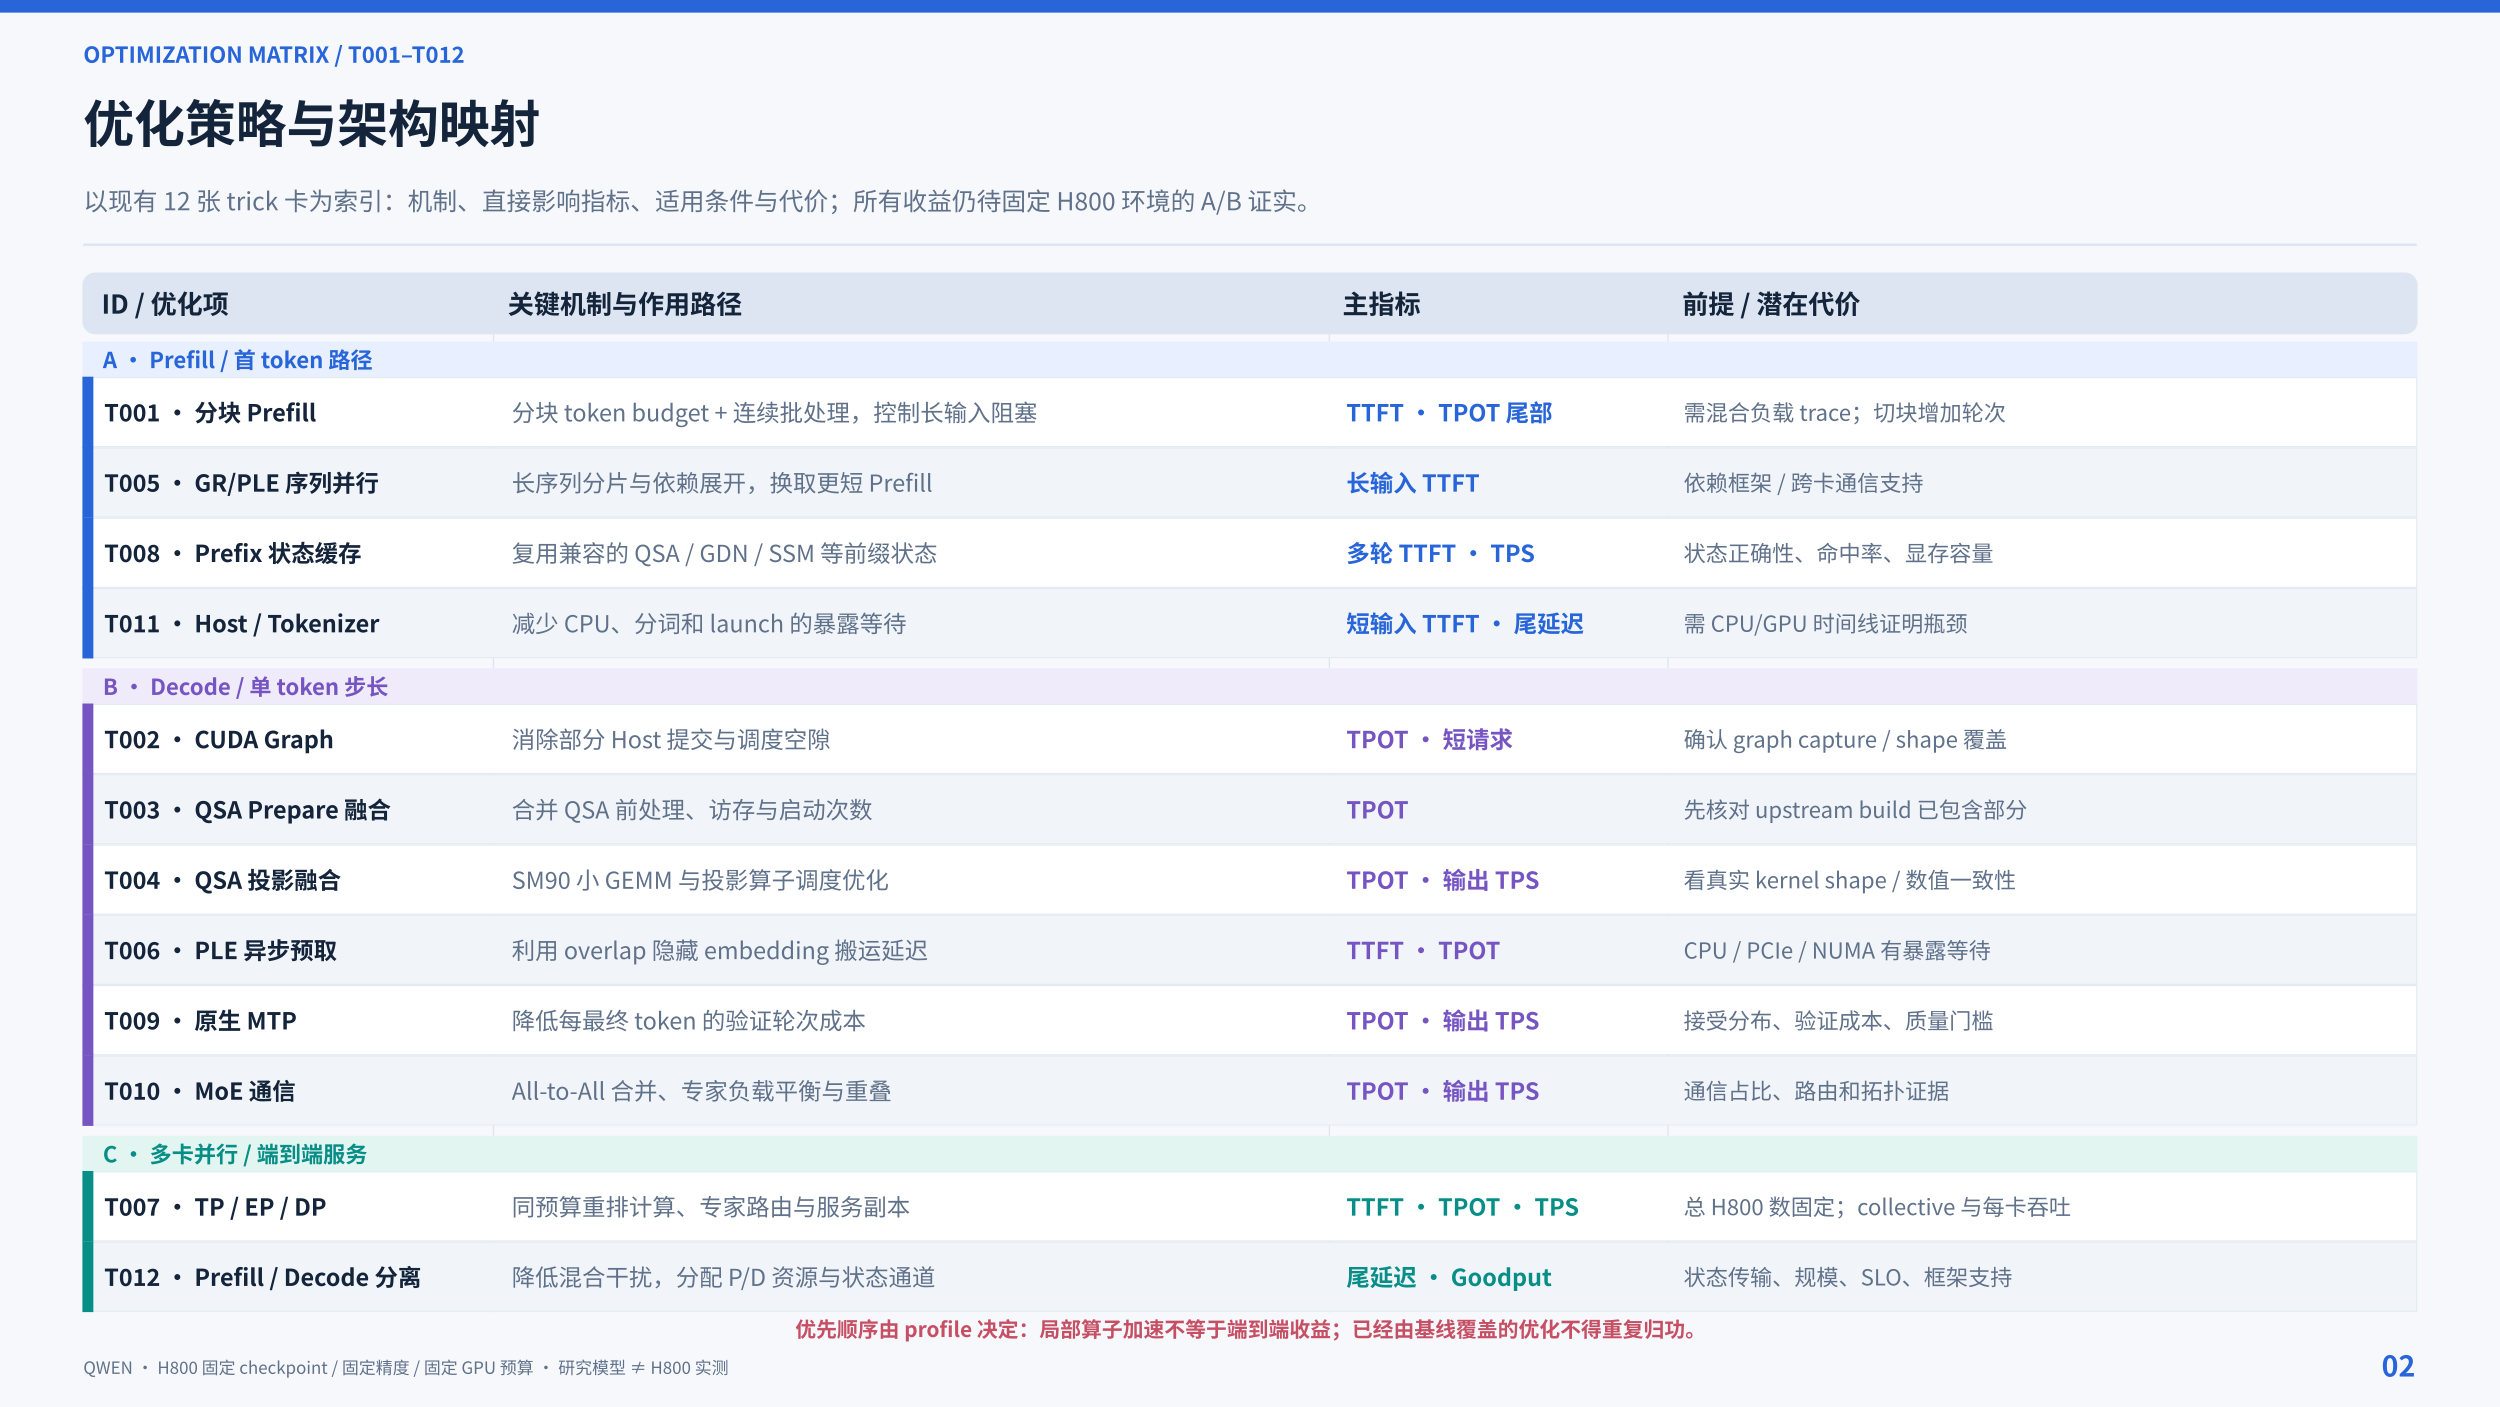
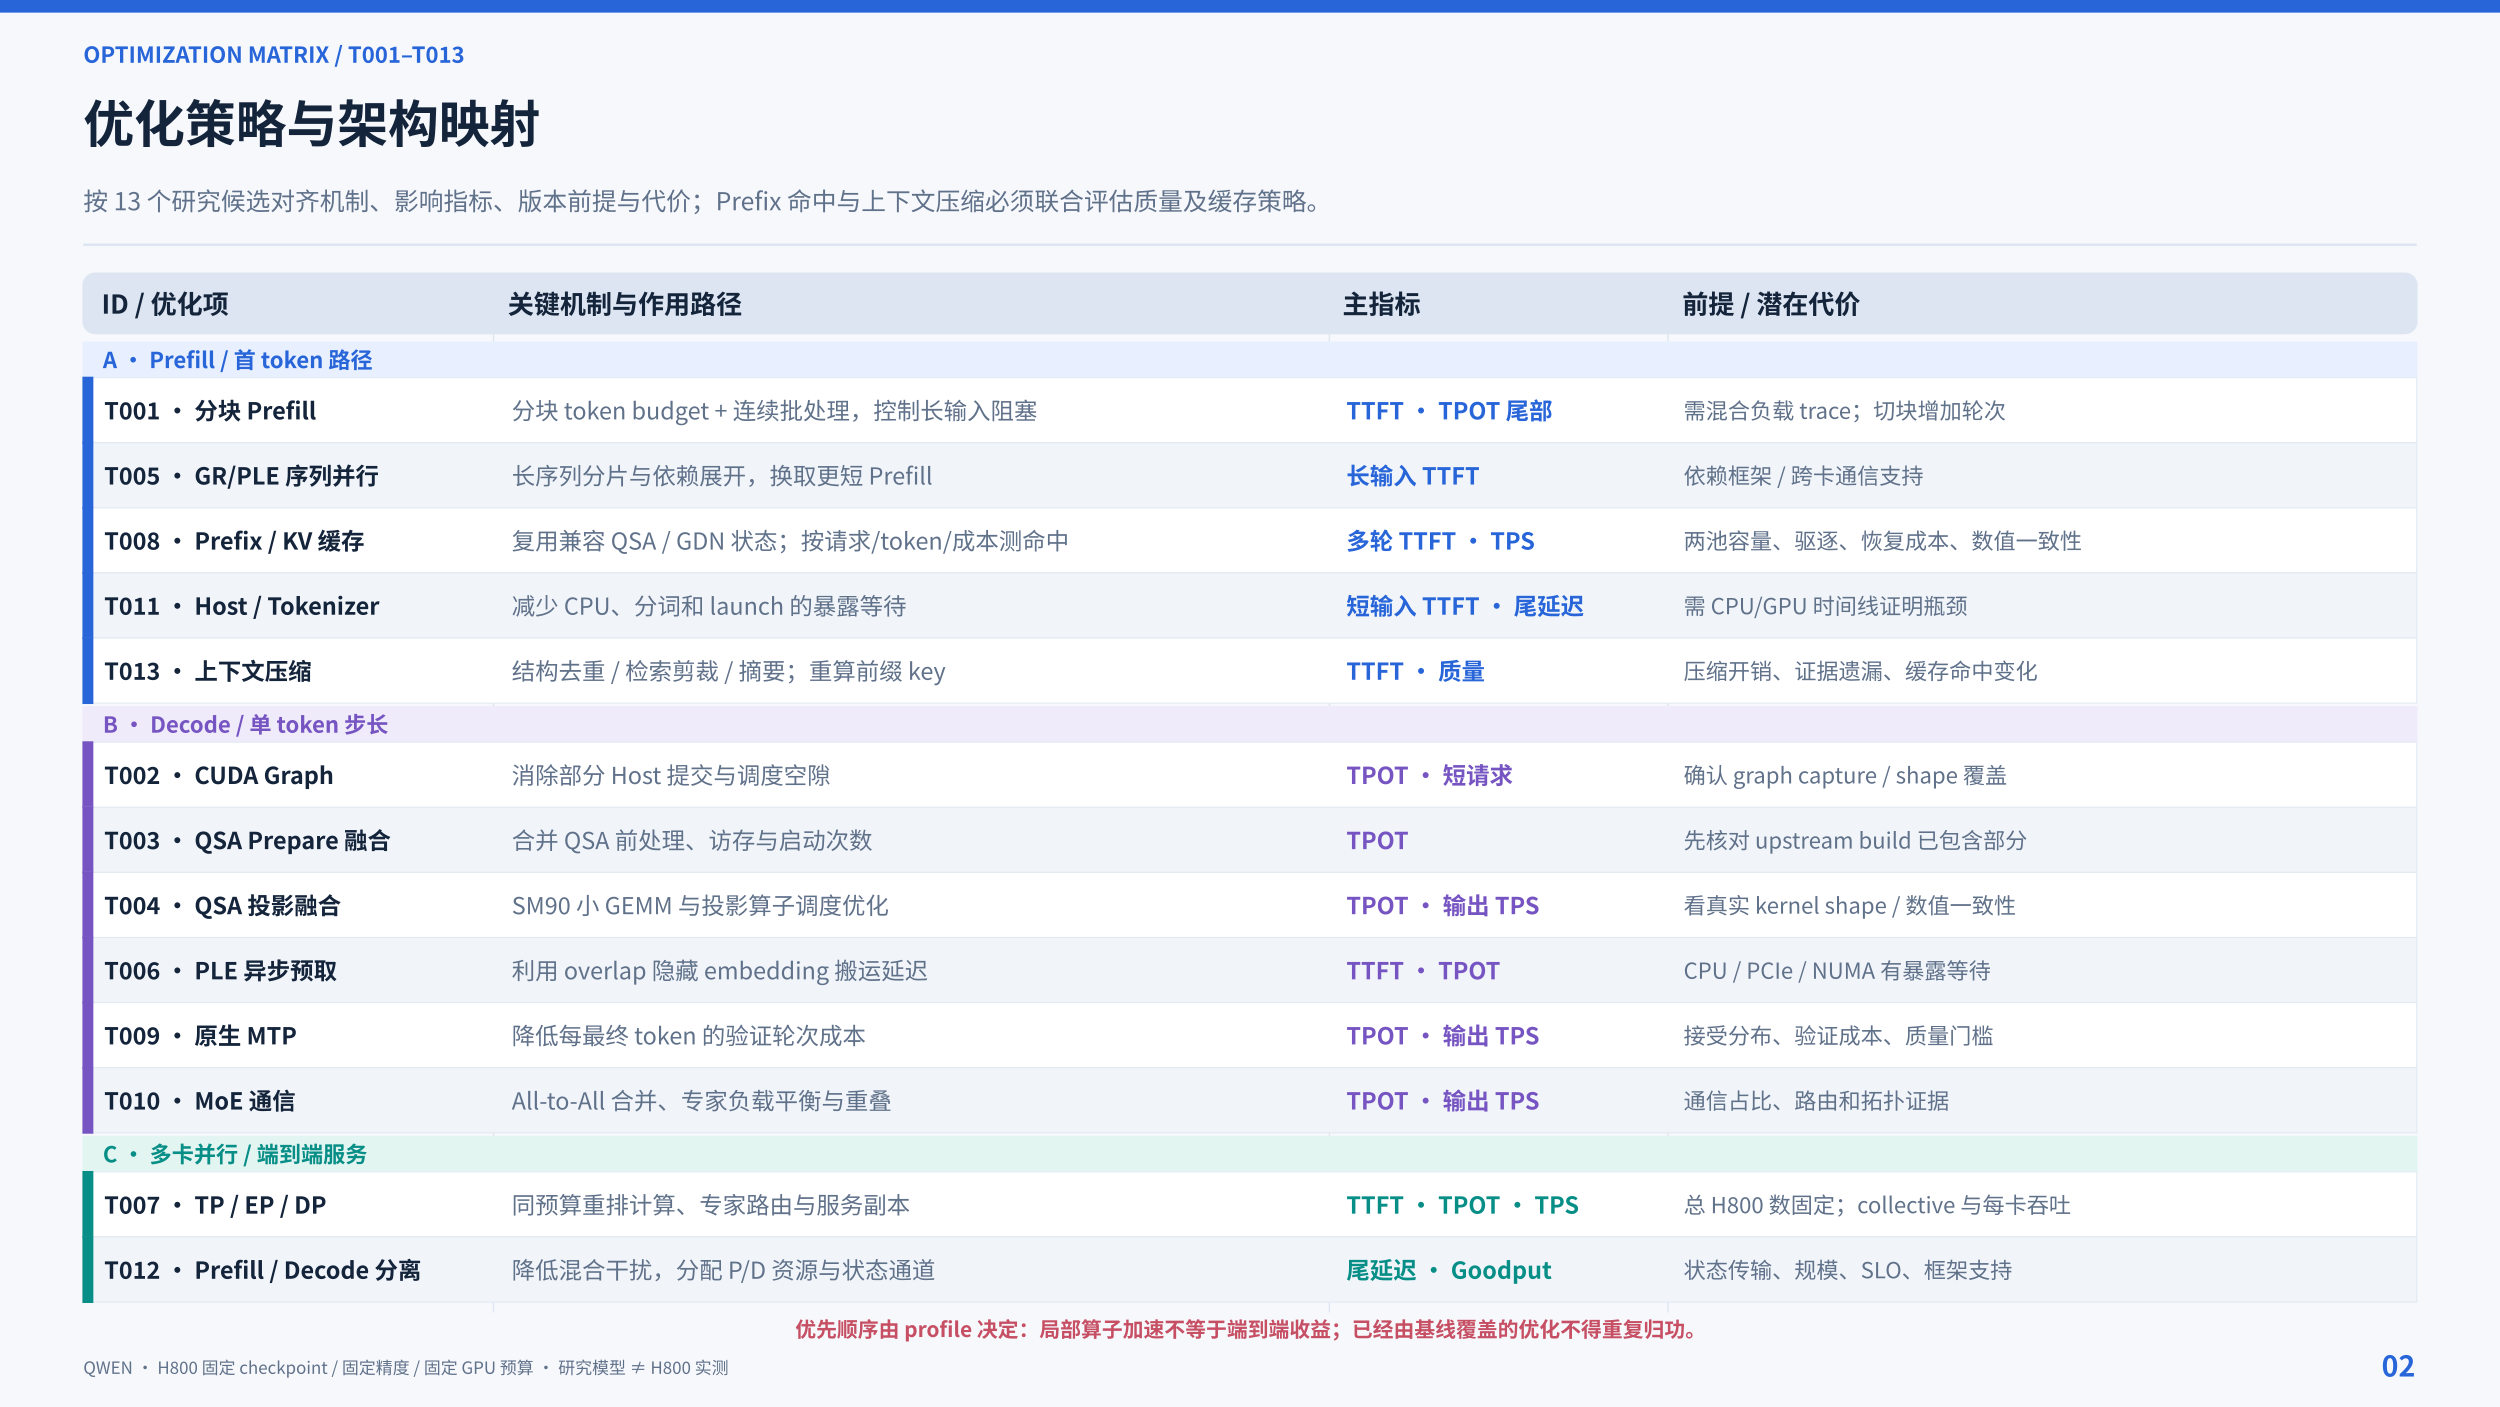
<svg xmlns="http://www.w3.org/2000/svg" width="1920" height="1080" viewBox="0 0 1920 1080" role="img" aria-label="02｜优化策略与架构映射">
  <defs>
    <marker id="arrow" viewBox="0 0 10 10" refX="9" refY="5" markerWidth="6" markerHeight="6" orient="auto-start-reverse">
      <path d="M 0 0 L 10 5 L 0 10 z" fill="context-stroke" />
    </marker>
  </defs>
  <rect x="0" y="0" width="1920" height="1080" rx="0" fill="#F6F8FC" stroke="#F6F8FC" stroke-width="1.4" />
  <rect x="0" y="0" width="1920" height="9" rx="0" fill="#2765D8" stroke="#2765D8" stroke-width="1.4" />
  <text x="64" y="48.215" text-anchor="start" font-family="Noto Sans CJK SC, PingFang SC, Microsoft YaHei, sans-serif" font-size="17" font-weight="700" fill="#2765D8">
-     <tspan x="64" dy="0">OPTIMIZATION MATRIX / T001–T012</tspan>
+     <tspan x="64" dy="0">OPTIMIZATION MATRIX / T001–T013</tspan>
  </text>
  <text x="64" y="109.405" text-anchor="start" font-family="Noto Sans CJK SC, PingFang SC, Microsoft YaHei, sans-serif" font-size="39" font-weight="700" fill="#14243B">
    <tspan x="64" dy="0">优化策略与架构映射</tspan>
  </text>
  <text x="64" y="161.505" text-anchor="start" font-family="Noto Sans CJK SC, PingFang SC, Microsoft YaHei, sans-serif" font-size="19" font-weight="400" fill="#60718A">
-     <tspan x="64" dy="0">以现有 12 张 trick 卡为索引：机制、直接影响指标、适用条件与代价；所有收益仍待固定 H800 环境的 A/B 证实。</tspan>
+     <tspan x="64" dy="0">按 13 个研究候选对齐机制、影响指标、版本前提与代价；Prefix 命中与上下文压缩必须联合评估质量及缓存策略。</tspan>
  </text>
  <line x1="64" y1="188" x2="1856" y2="188" stroke="#DCE5F0" stroke-width="2" />
  <text x="64" y="1055.135" text-anchor="start" font-family="Noto Sans CJK SC, PingFang SC, Microsoft YaHei, sans-serif" font-size="13" font-weight="400" fill="#60718A">
    <tspan x="64" dy="0">QWEN · H800    固定 checkpoint / 固定精度 / 固定 GPU 预算    ·    研究模型 ≠ H800 实测</tspan>
  </text>
  <text x="1855" y="1057.19" text-anchor="end" font-family="Noto Sans CJK SC, PingFang SC, Microsoft YaHei, sans-serif" font-size="22" font-weight="700" fill="#2765D8">
    <tspan x="1855" dy="0">02</tspan>
  </text>
  <rect x="64" y="210" width="1792" height="46" rx="9" fill="#DCE5F1" stroke="#DCE5F1" stroke-width="1.4" />
  <text x="78" y="240.9" text-anchor="start" font-family="Noto Sans CJK SC, PingFang SC, Microsoft YaHei, sans-serif" font-size="20" font-weight="700" fill="#14243B">
    <tspan x="78" dy="0">ID / 优化项</tspan>
  </text>
  <text x="390" y="240.9" text-anchor="start" font-family="Noto Sans CJK SC, PingFang SC, Microsoft YaHei, sans-serif" font-size="20" font-weight="700" fill="#14243B">
    <tspan x="390" dy="0">关键机制与作用路径</tspan>
  </text>
  <text x="1031" y="240.9" text-anchor="start" font-family="Noto Sans CJK SC, PingFang SC, Microsoft YaHei, sans-serif" font-size="20" font-weight="700" fill="#14243B">
    <tspan x="1031" dy="0">主指标</tspan>
  </text>
  <text x="1292" y="240.9" text-anchor="start" font-family="Noto Sans CJK SC, PingFang SC, Microsoft YaHei, sans-serif" font-size="20" font-weight="700" fill="#14243B">
    <tspan x="1292" dy="0">前提 / 潜在代价</tspan>
  </text>
  <line x1="379" y1="211" x2="379" y2="1008" stroke="#DCE5F0" stroke-width="1" />
  <line x1="1021" y1="211" x2="1021" y2="1008" stroke="#DCE5F0" stroke-width="1" />
  <line x1="1281" y1="211" x2="1281" y2="1008" stroke="#DCE5F0" stroke-width="1" />
  <rect x="64" y="263" width="1792" height="27" rx="0" fill="#E8F0FF" stroke="#E8F0FF" stroke-width="1.4" />
  <text x="79" y="282.715" text-anchor="start" font-family="Noto Sans CJK SC, PingFang SC, Microsoft YaHei, sans-serif" font-size="17" font-weight="700" fill="#2765D8">
    <tspan x="79" dy="0">A  ·  Prefill / 首 token 路径</tspan>
  </text>
-   <rect x="64" y="290" width="1792" height="53" rx="0" fill="#FFFFFF" stroke="#E2E9F1" stroke-width="0.8" />
-   <rect x="64" y="290" width="7" height="53" rx="0" fill="#2765D8" stroke="#2765D8" stroke-width="1.4" />
-   <text x="80" y="323.61" text-anchor="start" font-family="Noto Sans CJK SC, PingFang SC, Microsoft YaHei, sans-serif" font-size="18" font-weight="700" fill="#14243B">
+   <rect x="64" y="290" width="1792" height="50" rx="0" fill="#FFFFFF" stroke="#E2E9F1" stroke-width="0.8" />
+   <rect x="64" y="290" width="7" height="50" rx="0" fill="#2765D8" stroke="#2765D8" stroke-width="1.4" />
+   <text x="80" y="322.11" text-anchor="start" font-family="Noto Sans CJK SC, PingFang SC, Microsoft YaHei, sans-serif" font-size="18" font-weight="700" fill="#14243B">
    <tspan x="80" dy="0">T001 · 分块 Prefill</tspan>
  </text>
-   <text x="393" y="323.61" text-anchor="start" font-family="Noto Sans CJK SC, PingFang SC, Microsoft YaHei, sans-serif" font-size="18" font-weight="400" fill="#60718A">
+   <text x="393" y="322.11" text-anchor="start" font-family="Noto Sans CJK SC, PingFang SC, Microsoft YaHei, sans-serif" font-size="18" font-weight="400" fill="#60718A">
    <tspan x="393" dy="0">分块 token budget + 连续批处理，控制长输入阻塞</tspan>
  </text>
-   <text x="1034" y="323.61" text-anchor="start" font-family="Noto Sans CJK SC, PingFang SC, Microsoft YaHei, sans-serif" font-size="18" font-weight="700" fill="#2765D8">
+   <text x="1034" y="322.11" text-anchor="start" font-family="Noto Sans CJK SC, PingFang SC, Microsoft YaHei, sans-serif" font-size="18" font-weight="700" fill="#2765D8">
    <tspan x="1034" dy="0">TTFT · TPOT 尾部</tspan>
  </text>
-   <text x="1293" y="323.215" text-anchor="start" font-family="Noto Sans CJK SC, PingFang SC, Microsoft YaHei, sans-serif" font-size="17" font-weight="400" fill="#60718A">
+   <text x="1293" y="321.715" text-anchor="start" font-family="Noto Sans CJK SC, PingFang SC, Microsoft YaHei, sans-serif" font-size="17" font-weight="400" fill="#60718A">
    <tspan x="1293" dy="0">需混合负载 trace；切块增加轮次</tspan>
  </text>
-   <rect x="64" y="344" width="1792" height="53" rx="0" fill="#F1F5FA" stroke="#E2E9F1" stroke-width="0.8" />
-   <rect x="64" y="344" width="7" height="53" rx="0" fill="#2765D8" stroke="#2765D8" stroke-width="1.4" />
-   <text x="80" y="377.61" text-anchor="start" font-family="Noto Sans CJK SC, PingFang SC, Microsoft YaHei, sans-serif" font-size="18" font-weight="700" fill="#14243B">
+   <rect x="64" y="340" width="1792" height="50" rx="0" fill="#F1F5FA" stroke="#E2E9F1" stroke-width="0.8" />
+   <rect x="64" y="340" width="7" height="50" rx="0" fill="#2765D8" stroke="#2765D8" stroke-width="1.4" />
+   <text x="80" y="372.11" text-anchor="start" font-family="Noto Sans CJK SC, PingFang SC, Microsoft YaHei, sans-serif" font-size="18" font-weight="700" fill="#14243B">
    <tspan x="80" dy="0">T005 · GR/PLE 序列并行</tspan>
  </text>
-   <text x="393" y="377.61" text-anchor="start" font-family="Noto Sans CJK SC, PingFang SC, Microsoft YaHei, sans-serif" font-size="18" font-weight="400" fill="#60718A">
+   <text x="393" y="372.11" text-anchor="start" font-family="Noto Sans CJK SC, PingFang SC, Microsoft YaHei, sans-serif" font-size="18" font-weight="400" fill="#60718A">
    <tspan x="393" dy="0">长序列分片与依赖展开，换取更短 Prefill</tspan>
  </text>
-   <text x="1034" y="377.61" text-anchor="start" font-family="Noto Sans CJK SC, PingFang SC, Microsoft YaHei, sans-serif" font-size="18" font-weight="700" fill="#2765D8">
+   <text x="1034" y="372.11" text-anchor="start" font-family="Noto Sans CJK SC, PingFang SC, Microsoft YaHei, sans-serif" font-size="18" font-weight="700" fill="#2765D8">
    <tspan x="1034" dy="0">长输入 TTFT</tspan>
  </text>
-   <text x="1293" y="377.215" text-anchor="start" font-family="Noto Sans CJK SC, PingFang SC, Microsoft YaHei, sans-serif" font-size="17" font-weight="400" fill="#60718A">
+   <text x="1293" y="371.715" text-anchor="start" font-family="Noto Sans CJK SC, PingFang SC, Microsoft YaHei, sans-serif" font-size="17" font-weight="400" fill="#60718A">
    <tspan x="1293" dy="0">依赖框架 / 跨卡通信支持</tspan>
  </text>
-   <rect x="64" y="398" width="1792" height="53" rx="0" fill="#FFFFFF" stroke="#E2E9F1" stroke-width="0.8" />
-   <rect x="64" y="398" width="7" height="53" rx="0" fill="#2765D8" stroke="#2765D8" stroke-width="1.4" />
-   <text x="80" y="431.61" text-anchor="start" font-family="Noto Sans CJK SC, PingFang SC, Microsoft YaHei, sans-serif" font-size="18" font-weight="700" fill="#14243B">
-     <tspan x="80" dy="0">T008 · Prefix 状态缓存</tspan>
-   </text>
-   <text x="393" y="431.61" text-anchor="start" font-family="Noto Sans CJK SC, PingFang SC, Microsoft YaHei, sans-serif" font-size="18" font-weight="400" fill="#60718A">
-     <tspan x="393" dy="0">复用兼容的 QSA / GDN / SSM 等前缀状态</tspan>
-   </text>
-   <text x="1034" y="431.61" text-anchor="start" font-family="Noto Sans CJK SC, PingFang SC, Microsoft YaHei, sans-serif" font-size="18" font-weight="700" fill="#2765D8">
+   <rect x="64" y="390" width="1792" height="50" rx="0" fill="#FFFFFF" stroke="#E2E9F1" stroke-width="0.8" />
+   <rect x="64" y="390" width="7" height="50" rx="0" fill="#2765D8" stroke="#2765D8" stroke-width="1.4" />
+   <text x="80" y="422.11" text-anchor="start" font-family="Noto Sans CJK SC, PingFang SC, Microsoft YaHei, sans-serif" font-size="18" font-weight="700" fill="#14243B">
+     <tspan x="80" dy="0">T008 · Prefix / KV 缓存</tspan>
+   </text>
+   <text x="393" y="422.11" text-anchor="start" font-family="Noto Sans CJK SC, PingFang SC, Microsoft YaHei, sans-serif" font-size="18" font-weight="400" fill="#60718A">
+     <tspan x="393" dy="0">复用兼容 QSA / GDN 状态；按请求/token/成本测命中</tspan>
+   </text>
+   <text x="1034" y="422.11" text-anchor="start" font-family="Noto Sans CJK SC, PingFang SC, Microsoft YaHei, sans-serif" font-size="18" font-weight="700" fill="#2765D8">
    <tspan x="1034" dy="0">多轮 TTFT · TPS</tspan>
  </text>
-   <text x="1293" y="431.215" text-anchor="start" font-family="Noto Sans CJK SC, PingFang SC, Microsoft YaHei, sans-serif" font-size="17" font-weight="400" fill="#60718A">
-     <tspan x="1293" dy="0">状态正确性、命中率、显存容量</tspan>
-   </text>
-   <rect x="64" y="452" width="1792" height="53" rx="0" fill="#F1F5FA" stroke="#E2E9F1" stroke-width="0.8" />
-   <rect x="64" y="452" width="7" height="53" rx="0" fill="#2765D8" stroke="#2765D8" stroke-width="1.4" />
-   <text x="80" y="485.61" text-anchor="start" font-family="Noto Sans CJK SC, PingFang SC, Microsoft YaHei, sans-serif" font-size="18" font-weight="700" fill="#14243B">
+   <text x="1293" y="421.715" text-anchor="start" font-family="Noto Sans CJK SC, PingFang SC, Microsoft YaHei, sans-serif" font-size="17" font-weight="400" fill="#60718A">
+     <tspan x="1293" dy="0">两池容量、驱逐、恢复成本、数值一致性</tspan>
+   </text>
+   <rect x="64" y="440" width="1792" height="50" rx="0" fill="#F1F5FA" stroke="#E2E9F1" stroke-width="0.8" />
+   <rect x="64" y="440" width="7" height="50" rx="0" fill="#2765D8" stroke="#2765D8" stroke-width="1.4" />
+   <text x="80" y="472.11" text-anchor="start" font-family="Noto Sans CJK SC, PingFang SC, Microsoft YaHei, sans-serif" font-size="18" font-weight="700" fill="#14243B">
    <tspan x="80" dy="0">T011 · Host / Tokenizer</tspan>
  </text>
-   <text x="393" y="485.61" text-anchor="start" font-family="Noto Sans CJK SC, PingFang SC, Microsoft YaHei, sans-serif" font-size="18" font-weight="400" fill="#60718A">
+   <text x="393" y="472.11" text-anchor="start" font-family="Noto Sans CJK SC, PingFang SC, Microsoft YaHei, sans-serif" font-size="18" font-weight="400" fill="#60718A">
    <tspan x="393" dy="0">减少 CPU、分词和 launch 的暴露等待</tspan>
  </text>
-   <text x="1034" y="485.61" text-anchor="start" font-family="Noto Sans CJK SC, PingFang SC, Microsoft YaHei, sans-serif" font-size="18" font-weight="700" fill="#2765D8">
+   <text x="1034" y="472.11" text-anchor="start" font-family="Noto Sans CJK SC, PingFang SC, Microsoft YaHei, sans-serif" font-size="18" font-weight="700" fill="#2765D8">
    <tspan x="1034" dy="0">短输入 TTFT · 尾延迟</tspan>
  </text>
-   <text x="1293" y="485.215" text-anchor="start" font-family="Noto Sans CJK SC, PingFang SC, Microsoft YaHei, sans-serif" font-size="17" font-weight="400" fill="#60718A">
+   <text x="1293" y="471.715" text-anchor="start" font-family="Noto Sans CJK SC, PingFang SC, Microsoft YaHei, sans-serif" font-size="17" font-weight="400" fill="#60718A">
    <tspan x="1293" dy="0">需 CPU/GPU 时间线证明瓶颈</tspan>
  </text>
-   <rect x="64" y="514" width="1792" height="27" rx="0" fill="#F0EBFA" stroke="#F0EBFA" stroke-width="1.4" />
-   <text x="79" y="533.715" text-anchor="start" font-family="Noto Sans CJK SC, PingFang SC, Microsoft YaHei, sans-serif" font-size="17" font-weight="700" fill="#7655C2">
+   <rect x="64" y="490" width="1792" height="50" rx="0" fill="#FFFFFF" stroke="#E2E9F1" stroke-width="0.8" />
+   <rect x="64" y="490" width="7" height="50" rx="0" fill="#2765D8" stroke="#2765D8" stroke-width="1.4" />
+   <text x="80" y="522.11" text-anchor="start" font-family="Noto Sans CJK SC, PingFang SC, Microsoft YaHei, sans-serif" font-size="18" font-weight="700" fill="#14243B">
+     <tspan x="80" dy="0">T013 · 上下文压缩</tspan>
+   </text>
+   <text x="393" y="522.11" text-anchor="start" font-family="Noto Sans CJK SC, PingFang SC, Microsoft YaHei, sans-serif" font-size="18" font-weight="400" fill="#60718A">
+     <tspan x="393" dy="0">结构去重 / 检索剪裁 / 摘要；重算前缀 key</tspan>
+   </text>
+   <text x="1034" y="522.11" text-anchor="start" font-family="Noto Sans CJK SC, PingFang SC, Microsoft YaHei, sans-serif" font-size="18" font-weight="700" fill="#2765D8">
+     <tspan x="1034" dy="0">TTFT · 质量</tspan>
+   </text>
+   <text x="1293" y="521.715" text-anchor="start" font-family="Noto Sans CJK SC, PingFang SC, Microsoft YaHei, sans-serif" font-size="17" font-weight="400" fill="#60718A">
+     <tspan x="1293" dy="0">压缩开销、证据遗漏、缓存命中变化</tspan>
+   </text>
+   <rect x="64" y="543" width="1792" height="27" rx="0" fill="#F0EBFA" stroke="#F0EBFA" stroke-width="1.4" />
+   <text x="79" y="562.715" text-anchor="start" font-family="Noto Sans CJK SC, PingFang SC, Microsoft YaHei, sans-serif" font-size="17" font-weight="700" fill="#7655C2">
    <tspan x="79" dy="0">B  ·  Decode / 单 token 步长</tspan>
  </text>
-   <rect x="64" y="541" width="1792" height="53" rx="0" fill="#FFFFFF" stroke="#E2E9F1" stroke-width="0.8" />
-   <rect x="64" y="541" width="7" height="53" rx="0" fill="#7655C2" stroke="#7655C2" stroke-width="1.4" />
-   <text x="80" y="574.61" text-anchor="start" font-family="Noto Sans CJK SC, PingFang SC, Microsoft YaHei, sans-serif" font-size="18" font-weight="700" fill="#14243B">
+   <rect x="64" y="570" width="1792" height="50" rx="0" fill="#FFFFFF" stroke="#E2E9F1" stroke-width="0.8" />
+   <rect x="64" y="570" width="7" height="50" rx="0" fill="#7655C2" stroke="#7655C2" stroke-width="1.4" />
+   <text x="80" y="602.11" text-anchor="start" font-family="Noto Sans CJK SC, PingFang SC, Microsoft YaHei, sans-serif" font-size="18" font-weight="700" fill="#14243B">
    <tspan x="80" dy="0">T002 · CUDA Graph</tspan>
  </text>
-   <text x="393" y="574.61" text-anchor="start" font-family="Noto Sans CJK SC, PingFang SC, Microsoft YaHei, sans-serif" font-size="18" font-weight="400" fill="#60718A">
+   <text x="393" y="602.11" text-anchor="start" font-family="Noto Sans CJK SC, PingFang SC, Microsoft YaHei, sans-serif" font-size="18" font-weight="400" fill="#60718A">
    <tspan x="393" dy="0">消除部分 Host 提交与调度空隙</tspan>
  </text>
-   <text x="1034" y="574.61" text-anchor="start" font-family="Noto Sans CJK SC, PingFang SC, Microsoft YaHei, sans-serif" font-size="18" font-weight="700" fill="#7655C2">
+   <text x="1034" y="602.11" text-anchor="start" font-family="Noto Sans CJK SC, PingFang SC, Microsoft YaHei, sans-serif" font-size="18" font-weight="700" fill="#7655C2">
    <tspan x="1034" dy="0">TPOT · 短请求</tspan>
  </text>
-   <text x="1293" y="574.215" text-anchor="start" font-family="Noto Sans CJK SC, PingFang SC, Microsoft YaHei, sans-serif" font-size="17" font-weight="400" fill="#60718A">
+   <text x="1293" y="601.715" text-anchor="start" font-family="Noto Sans CJK SC, PingFang SC, Microsoft YaHei, sans-serif" font-size="17" font-weight="400" fill="#60718A">
    <tspan x="1293" dy="0">确认 graph capture / shape 覆盖</tspan>
  </text>
-   <rect x="64" y="595" width="1792" height="53" rx="0" fill="#F1F5FA" stroke="#E2E9F1" stroke-width="0.8" />
-   <rect x="64" y="595" width="7" height="53" rx="0" fill="#7655C2" stroke="#7655C2" stroke-width="1.4" />
-   <text x="80" y="628.61" text-anchor="start" font-family="Noto Sans CJK SC, PingFang SC, Microsoft YaHei, sans-serif" font-size="18" font-weight="700" fill="#14243B">
+   <rect x="64" y="620" width="1792" height="50" rx="0" fill="#F1F5FA" stroke="#E2E9F1" stroke-width="0.8" />
+   <rect x="64" y="620" width="7" height="50" rx="0" fill="#7655C2" stroke="#7655C2" stroke-width="1.4" />
+   <text x="80" y="652.11" text-anchor="start" font-family="Noto Sans CJK SC, PingFang SC, Microsoft YaHei, sans-serif" font-size="18" font-weight="700" fill="#14243B">
    <tspan x="80" dy="0">T003 · QSA Prepare 融合</tspan>
  </text>
-   <text x="393" y="628.61" text-anchor="start" font-family="Noto Sans CJK SC, PingFang SC, Microsoft YaHei, sans-serif" font-size="18" font-weight="400" fill="#60718A">
+   <text x="393" y="652.11" text-anchor="start" font-family="Noto Sans CJK SC, PingFang SC, Microsoft YaHei, sans-serif" font-size="18" font-weight="400" fill="#60718A">
    <tspan x="393" dy="0">合并 QSA 前处理、访存与启动次数</tspan>
  </text>
-   <text x="1034" y="628.61" text-anchor="start" font-family="Noto Sans CJK SC, PingFang SC, Microsoft YaHei, sans-serif" font-size="18" font-weight="700" fill="#7655C2">
+   <text x="1034" y="652.11" text-anchor="start" font-family="Noto Sans CJK SC, PingFang SC, Microsoft YaHei, sans-serif" font-size="18" font-weight="700" fill="#7655C2">
    <tspan x="1034" dy="0">TPOT</tspan>
  </text>
-   <text x="1293" y="628.215" text-anchor="start" font-family="Noto Sans CJK SC, PingFang SC, Microsoft YaHei, sans-serif" font-size="17" font-weight="400" fill="#60718A">
+   <text x="1293" y="651.715" text-anchor="start" font-family="Noto Sans CJK SC, PingFang SC, Microsoft YaHei, sans-serif" font-size="17" font-weight="400" fill="#60718A">
    <tspan x="1293" dy="0">先核对 upstream build 已包含部分</tspan>
  </text>
-   <rect x="64" y="649" width="1792" height="53" rx="0" fill="#FFFFFF" stroke="#E2E9F1" stroke-width="0.8" />
-   <rect x="64" y="649" width="7" height="53" rx="0" fill="#7655C2" stroke="#7655C2" stroke-width="1.4" />
-   <text x="80" y="682.61" text-anchor="start" font-family="Noto Sans CJK SC, PingFang SC, Microsoft YaHei, sans-serif" font-size="18" font-weight="700" fill="#14243B">
+   <rect x="64" y="670" width="1792" height="50" rx="0" fill="#FFFFFF" stroke="#E2E9F1" stroke-width="0.8" />
+   <rect x="64" y="670" width="7" height="50" rx="0" fill="#7655C2" stroke="#7655C2" stroke-width="1.4" />
+   <text x="80" y="702.11" text-anchor="start" font-family="Noto Sans CJK SC, PingFang SC, Microsoft YaHei, sans-serif" font-size="18" font-weight="700" fill="#14243B">
    <tspan x="80" dy="0">T004 · QSA 投影融合</tspan>
  </text>
-   <text x="393" y="682.61" text-anchor="start" font-family="Noto Sans CJK SC, PingFang SC, Microsoft YaHei, sans-serif" font-size="18" font-weight="400" fill="#60718A">
+   <text x="393" y="702.11" text-anchor="start" font-family="Noto Sans CJK SC, PingFang SC, Microsoft YaHei, sans-serif" font-size="18" font-weight="400" fill="#60718A">
    <tspan x="393" dy="0">SM90 小 GEMM 与投影算子调度优化</tspan>
  </text>
-   <text x="1034" y="682.61" text-anchor="start" font-family="Noto Sans CJK SC, PingFang SC, Microsoft YaHei, sans-serif" font-size="18" font-weight="700" fill="#7655C2">
+   <text x="1034" y="702.11" text-anchor="start" font-family="Noto Sans CJK SC, PingFang SC, Microsoft YaHei, sans-serif" font-size="18" font-weight="700" fill="#7655C2">
    <tspan x="1034" dy="0">TPOT · 输出 TPS</tspan>
  </text>
-   <text x="1293" y="682.215" text-anchor="start" font-family="Noto Sans CJK SC, PingFang SC, Microsoft YaHei, sans-serif" font-size="17" font-weight="400" fill="#60718A">
+   <text x="1293" y="701.715" text-anchor="start" font-family="Noto Sans CJK SC, PingFang SC, Microsoft YaHei, sans-serif" font-size="17" font-weight="400" fill="#60718A">
    <tspan x="1293" dy="0">看真实 kernel shape / 数值一致性</tspan>
  </text>
-   <rect x="64" y="703" width="1792" height="53" rx="0" fill="#F1F5FA" stroke="#E2E9F1" stroke-width="0.8" />
-   <rect x="64" y="703" width="7" height="53" rx="0" fill="#7655C2" stroke="#7655C2" stroke-width="1.4" />
-   <text x="80" y="736.61" text-anchor="start" font-family="Noto Sans CJK SC, PingFang SC, Microsoft YaHei, sans-serif" font-size="18" font-weight="700" fill="#14243B">
+   <rect x="64" y="720" width="1792" height="50" rx="0" fill="#F1F5FA" stroke="#E2E9F1" stroke-width="0.8" />
+   <rect x="64" y="720" width="7" height="50" rx="0" fill="#7655C2" stroke="#7655C2" stroke-width="1.4" />
+   <text x="80" y="752.11" text-anchor="start" font-family="Noto Sans CJK SC, PingFang SC, Microsoft YaHei, sans-serif" font-size="18" font-weight="700" fill="#14243B">
    <tspan x="80" dy="0">T006 · PLE 异步预取</tspan>
  </text>
-   <text x="393" y="736.61" text-anchor="start" font-family="Noto Sans CJK SC, PingFang SC, Microsoft YaHei, sans-serif" font-size="18" font-weight="400" fill="#60718A">
+   <text x="393" y="752.11" text-anchor="start" font-family="Noto Sans CJK SC, PingFang SC, Microsoft YaHei, sans-serif" font-size="18" font-weight="400" fill="#60718A">
    <tspan x="393" dy="0">利用 overlap 隐藏 embedding 搬运延迟</tspan>
  </text>
-   <text x="1034" y="736.61" text-anchor="start" font-family="Noto Sans CJK SC, PingFang SC, Microsoft YaHei, sans-serif" font-size="18" font-weight="700" fill="#7655C2">
+   <text x="1034" y="752.11" text-anchor="start" font-family="Noto Sans CJK SC, PingFang SC, Microsoft YaHei, sans-serif" font-size="18" font-weight="700" fill="#7655C2">
    <tspan x="1034" dy="0">TTFT · TPOT</tspan>
  </text>
-   <text x="1293" y="736.215" text-anchor="start" font-family="Noto Sans CJK SC, PingFang SC, Microsoft YaHei, sans-serif" font-size="17" font-weight="400" fill="#60718A">
+   <text x="1293" y="751.715" text-anchor="start" font-family="Noto Sans CJK SC, PingFang SC, Microsoft YaHei, sans-serif" font-size="17" font-weight="400" fill="#60718A">
    <tspan x="1293" dy="0">CPU / PCIe / NUMA 有暴露等待</tspan>
  </text>
-   <rect x="64" y="757" width="1792" height="53" rx="0" fill="#FFFFFF" stroke="#E2E9F1" stroke-width="0.8" />
-   <rect x="64" y="757" width="7" height="53" rx="0" fill="#7655C2" stroke="#7655C2" stroke-width="1.4" />
-   <text x="80" y="790.61" text-anchor="start" font-family="Noto Sans CJK SC, PingFang SC, Microsoft YaHei, sans-serif" font-size="18" font-weight="700" fill="#14243B">
+   <rect x="64" y="770" width="1792" height="50" rx="0" fill="#FFFFFF" stroke="#E2E9F1" stroke-width="0.8" />
+   <rect x="64" y="770" width="7" height="50" rx="0" fill="#7655C2" stroke="#7655C2" stroke-width="1.4" />
+   <text x="80" y="802.11" text-anchor="start" font-family="Noto Sans CJK SC, PingFang SC, Microsoft YaHei, sans-serif" font-size="18" font-weight="700" fill="#14243B">
    <tspan x="80" dy="0">T009 · 原生 MTP</tspan>
  </text>
-   <text x="393" y="790.61" text-anchor="start" font-family="Noto Sans CJK SC, PingFang SC, Microsoft YaHei, sans-serif" font-size="18" font-weight="400" fill="#60718A">
+   <text x="393" y="802.11" text-anchor="start" font-family="Noto Sans CJK SC, PingFang SC, Microsoft YaHei, sans-serif" font-size="18" font-weight="400" fill="#60718A">
    <tspan x="393" dy="0">降低每最终 token 的验证轮次成本</tspan>
  </text>
-   <text x="1034" y="790.61" text-anchor="start" font-family="Noto Sans CJK SC, PingFang SC, Microsoft YaHei, sans-serif" font-size="18" font-weight="700" fill="#7655C2">
+   <text x="1034" y="802.11" text-anchor="start" font-family="Noto Sans CJK SC, PingFang SC, Microsoft YaHei, sans-serif" font-size="18" font-weight="700" fill="#7655C2">
    <tspan x="1034" dy="0">TPOT · 输出 TPS</tspan>
  </text>
-   <text x="1293" y="790.215" text-anchor="start" font-family="Noto Sans CJK SC, PingFang SC, Microsoft YaHei, sans-serif" font-size="17" font-weight="400" fill="#60718A">
+   <text x="1293" y="801.715" text-anchor="start" font-family="Noto Sans CJK SC, PingFang SC, Microsoft YaHei, sans-serif" font-size="17" font-weight="400" fill="#60718A">
    <tspan x="1293" dy="0">接受分布、验证成本、质量门槛</tspan>
  </text>
-   <rect x="64" y="811" width="1792" height="53" rx="0" fill="#F1F5FA" stroke="#E2E9F1" stroke-width="0.8" />
-   <rect x="64" y="811" width="7" height="53" rx="0" fill="#7655C2" stroke="#7655C2" stroke-width="1.4" />
-   <text x="80" y="844.61" text-anchor="start" font-family="Noto Sans CJK SC, PingFang SC, Microsoft YaHei, sans-serif" font-size="18" font-weight="700" fill="#14243B">
+   <rect x="64" y="820" width="1792" height="50" rx="0" fill="#F1F5FA" stroke="#E2E9F1" stroke-width="0.8" />
+   <rect x="64" y="820" width="7" height="50" rx="0" fill="#7655C2" stroke="#7655C2" stroke-width="1.4" />
+   <text x="80" y="852.11" text-anchor="start" font-family="Noto Sans CJK SC, PingFang SC, Microsoft YaHei, sans-serif" font-size="18" font-weight="700" fill="#14243B">
    <tspan x="80" dy="0">T010 · MoE 通信</tspan>
  </text>
-   <text x="393" y="844.61" text-anchor="start" font-family="Noto Sans CJK SC, PingFang SC, Microsoft YaHei, sans-serif" font-size="18" font-weight="400" fill="#60718A">
+   <text x="393" y="852.11" text-anchor="start" font-family="Noto Sans CJK SC, PingFang SC, Microsoft YaHei, sans-serif" font-size="18" font-weight="400" fill="#60718A">
    <tspan x="393" dy="0">All-to-All 合并、专家负载平衡与重叠</tspan>
  </text>
-   <text x="1034" y="844.61" text-anchor="start" font-family="Noto Sans CJK SC, PingFang SC, Microsoft YaHei, sans-serif" font-size="18" font-weight="700" fill="#7655C2">
+   <text x="1034" y="852.11" text-anchor="start" font-family="Noto Sans CJK SC, PingFang SC, Microsoft YaHei, sans-serif" font-size="18" font-weight="700" fill="#7655C2">
    <tspan x="1034" dy="0">TPOT · 输出 TPS</tspan>
  </text>
-   <text x="1293" y="844.215" text-anchor="start" font-family="Noto Sans CJK SC, PingFang SC, Microsoft YaHei, sans-serif" font-size="17" font-weight="400" fill="#60718A">
+   <text x="1293" y="851.715" text-anchor="start" font-family="Noto Sans CJK SC, PingFang SC, Microsoft YaHei, sans-serif" font-size="17" font-weight="400" fill="#60718A">
    <tspan x="1293" dy="0">通信占比、路由和拓扑证据</tspan>
  </text>
  <rect x="64" y="873" width="1792" height="27" rx="0" fill="#E3F5F1" stroke="#E3F5F1" stroke-width="1.4" />
  <text x="79" y="892.715" text-anchor="start" font-family="Noto Sans CJK SC, PingFang SC, Microsoft YaHei, sans-serif" font-size="17" font-weight="700" fill="#078E87">
    <tspan x="79" dy="0">C  ·  多卡并行 / 端到端服务</tspan>
  </text>
-   <rect x="64" y="900" width="1792" height="53" rx="0" fill="#FFFFFF" stroke="#E2E9F1" stroke-width="0.8" />
-   <rect x="64" y="900" width="7" height="53" rx="0" fill="#078E87" stroke="#078E87" stroke-width="1.4" />
-   <text x="80" y="933.61" text-anchor="start" font-family="Noto Sans CJK SC, PingFang SC, Microsoft YaHei, sans-serif" font-size="18" font-weight="700" fill="#14243B">
+   <rect x="64" y="900" width="1792" height="50" rx="0" fill="#FFFFFF" stroke="#E2E9F1" stroke-width="0.8" />
+   <rect x="64" y="900" width="7" height="50" rx="0" fill="#078E87" stroke="#078E87" stroke-width="1.4" />
+   <text x="80" y="932.11" text-anchor="start" font-family="Noto Sans CJK SC, PingFang SC, Microsoft YaHei, sans-serif" font-size="18" font-weight="700" fill="#14243B">
    <tspan x="80" dy="0">T007 · TP / EP / DP</tspan>
  </text>
-   <text x="393" y="933.61" text-anchor="start" font-family="Noto Sans CJK SC, PingFang SC, Microsoft YaHei, sans-serif" font-size="18" font-weight="400" fill="#60718A">
+   <text x="393" y="932.11" text-anchor="start" font-family="Noto Sans CJK SC, PingFang SC, Microsoft YaHei, sans-serif" font-size="18" font-weight="400" fill="#60718A">
    <tspan x="393" dy="0">同预算重排计算、专家路由与服务副本</tspan>
  </text>
-   <text x="1034" y="933.61" text-anchor="start" font-family="Noto Sans CJK SC, PingFang SC, Microsoft YaHei, sans-serif" font-size="18" font-weight="700" fill="#078E87">
+   <text x="1034" y="932.11" text-anchor="start" font-family="Noto Sans CJK SC, PingFang SC, Microsoft YaHei, sans-serif" font-size="18" font-weight="700" fill="#078E87">
    <tspan x="1034" dy="0">TTFT · TPOT · TPS</tspan>
  </text>
-   <text x="1293" y="933.215" text-anchor="start" font-family="Noto Sans CJK SC, PingFang SC, Microsoft YaHei, sans-serif" font-size="17" font-weight="400" fill="#60718A">
+   <text x="1293" y="931.715" text-anchor="start" font-family="Noto Sans CJK SC, PingFang SC, Microsoft YaHei, sans-serif" font-size="17" font-weight="400" fill="#60718A">
    <tspan x="1293" dy="0">总 H800 数固定；collective 与每卡吞吐</tspan>
  </text>
-   <rect x="64" y="954" width="1792" height="53" rx="0" fill="#F1F5FA" stroke="#E2E9F1" stroke-width="0.8" />
-   <rect x="64" y="954" width="7" height="53" rx="0" fill="#078E87" stroke="#078E87" stroke-width="1.4" />
-   <text x="80" y="987.61" text-anchor="start" font-family="Noto Sans CJK SC, PingFang SC, Microsoft YaHei, sans-serif" font-size="18" font-weight="700" fill="#14243B">
+   <rect x="64" y="950" width="1792" height="50" rx="0" fill="#F1F5FA" stroke="#E2E9F1" stroke-width="0.8" />
+   <rect x="64" y="950" width="7" height="50" rx="0" fill="#078E87" stroke="#078E87" stroke-width="1.4" />
+   <text x="80" y="982.11" text-anchor="start" font-family="Noto Sans CJK SC, PingFang SC, Microsoft YaHei, sans-serif" font-size="18" font-weight="700" fill="#14243B">
    <tspan x="80" dy="0">T012 · Prefill / Decode 分离</tspan>
  </text>
-   <text x="393" y="987.61" text-anchor="start" font-family="Noto Sans CJK SC, PingFang SC, Microsoft YaHei, sans-serif" font-size="18" font-weight="400" fill="#60718A">
+   <text x="393" y="982.11" text-anchor="start" font-family="Noto Sans CJK SC, PingFang SC, Microsoft YaHei, sans-serif" font-size="18" font-weight="400" fill="#60718A">
    <tspan x="393" dy="0">降低混合干扰，分配 P/D 资源与状态通道</tspan>
  </text>
-   <text x="1034" y="987.61" text-anchor="start" font-family="Noto Sans CJK SC, PingFang SC, Microsoft YaHei, sans-serif" font-size="18" font-weight="700" fill="#078E87">
+   <text x="1034" y="982.11" text-anchor="start" font-family="Noto Sans CJK SC, PingFang SC, Microsoft YaHei, sans-serif" font-size="18" font-weight="700" fill="#078E87">
    <tspan x="1034" dy="0">尾延迟 · Goodput</tspan>
  </text>
-   <text x="1293" y="987.215" text-anchor="start" font-family="Noto Sans CJK SC, PingFang SC, Microsoft YaHei, sans-serif" font-size="17" font-weight="400" fill="#60718A">
+   <text x="1293" y="981.715" text-anchor="start" font-family="Noto Sans CJK SC, PingFang SC, Microsoft YaHei, sans-serif" font-size="17" font-weight="400" fill="#60718A">
    <tspan x="1293" dy="0">状态传输、规模、SLO、框架支持</tspan>
  </text>
  <text x="960.5" y="1026.82" text-anchor="middle" font-family="Noto Sans CJK SC, PingFang SC, Microsoft YaHei, sans-serif" font-size="16" font-weight="700" fill="#C64F64">
    <tspan x="960.5" dy="0">优先顺序由 profile 决定：局部算子加速不等于端到端收益；已经由基线覆盖的优化不得重复归功。</tspan>
  </text>
</svg>
